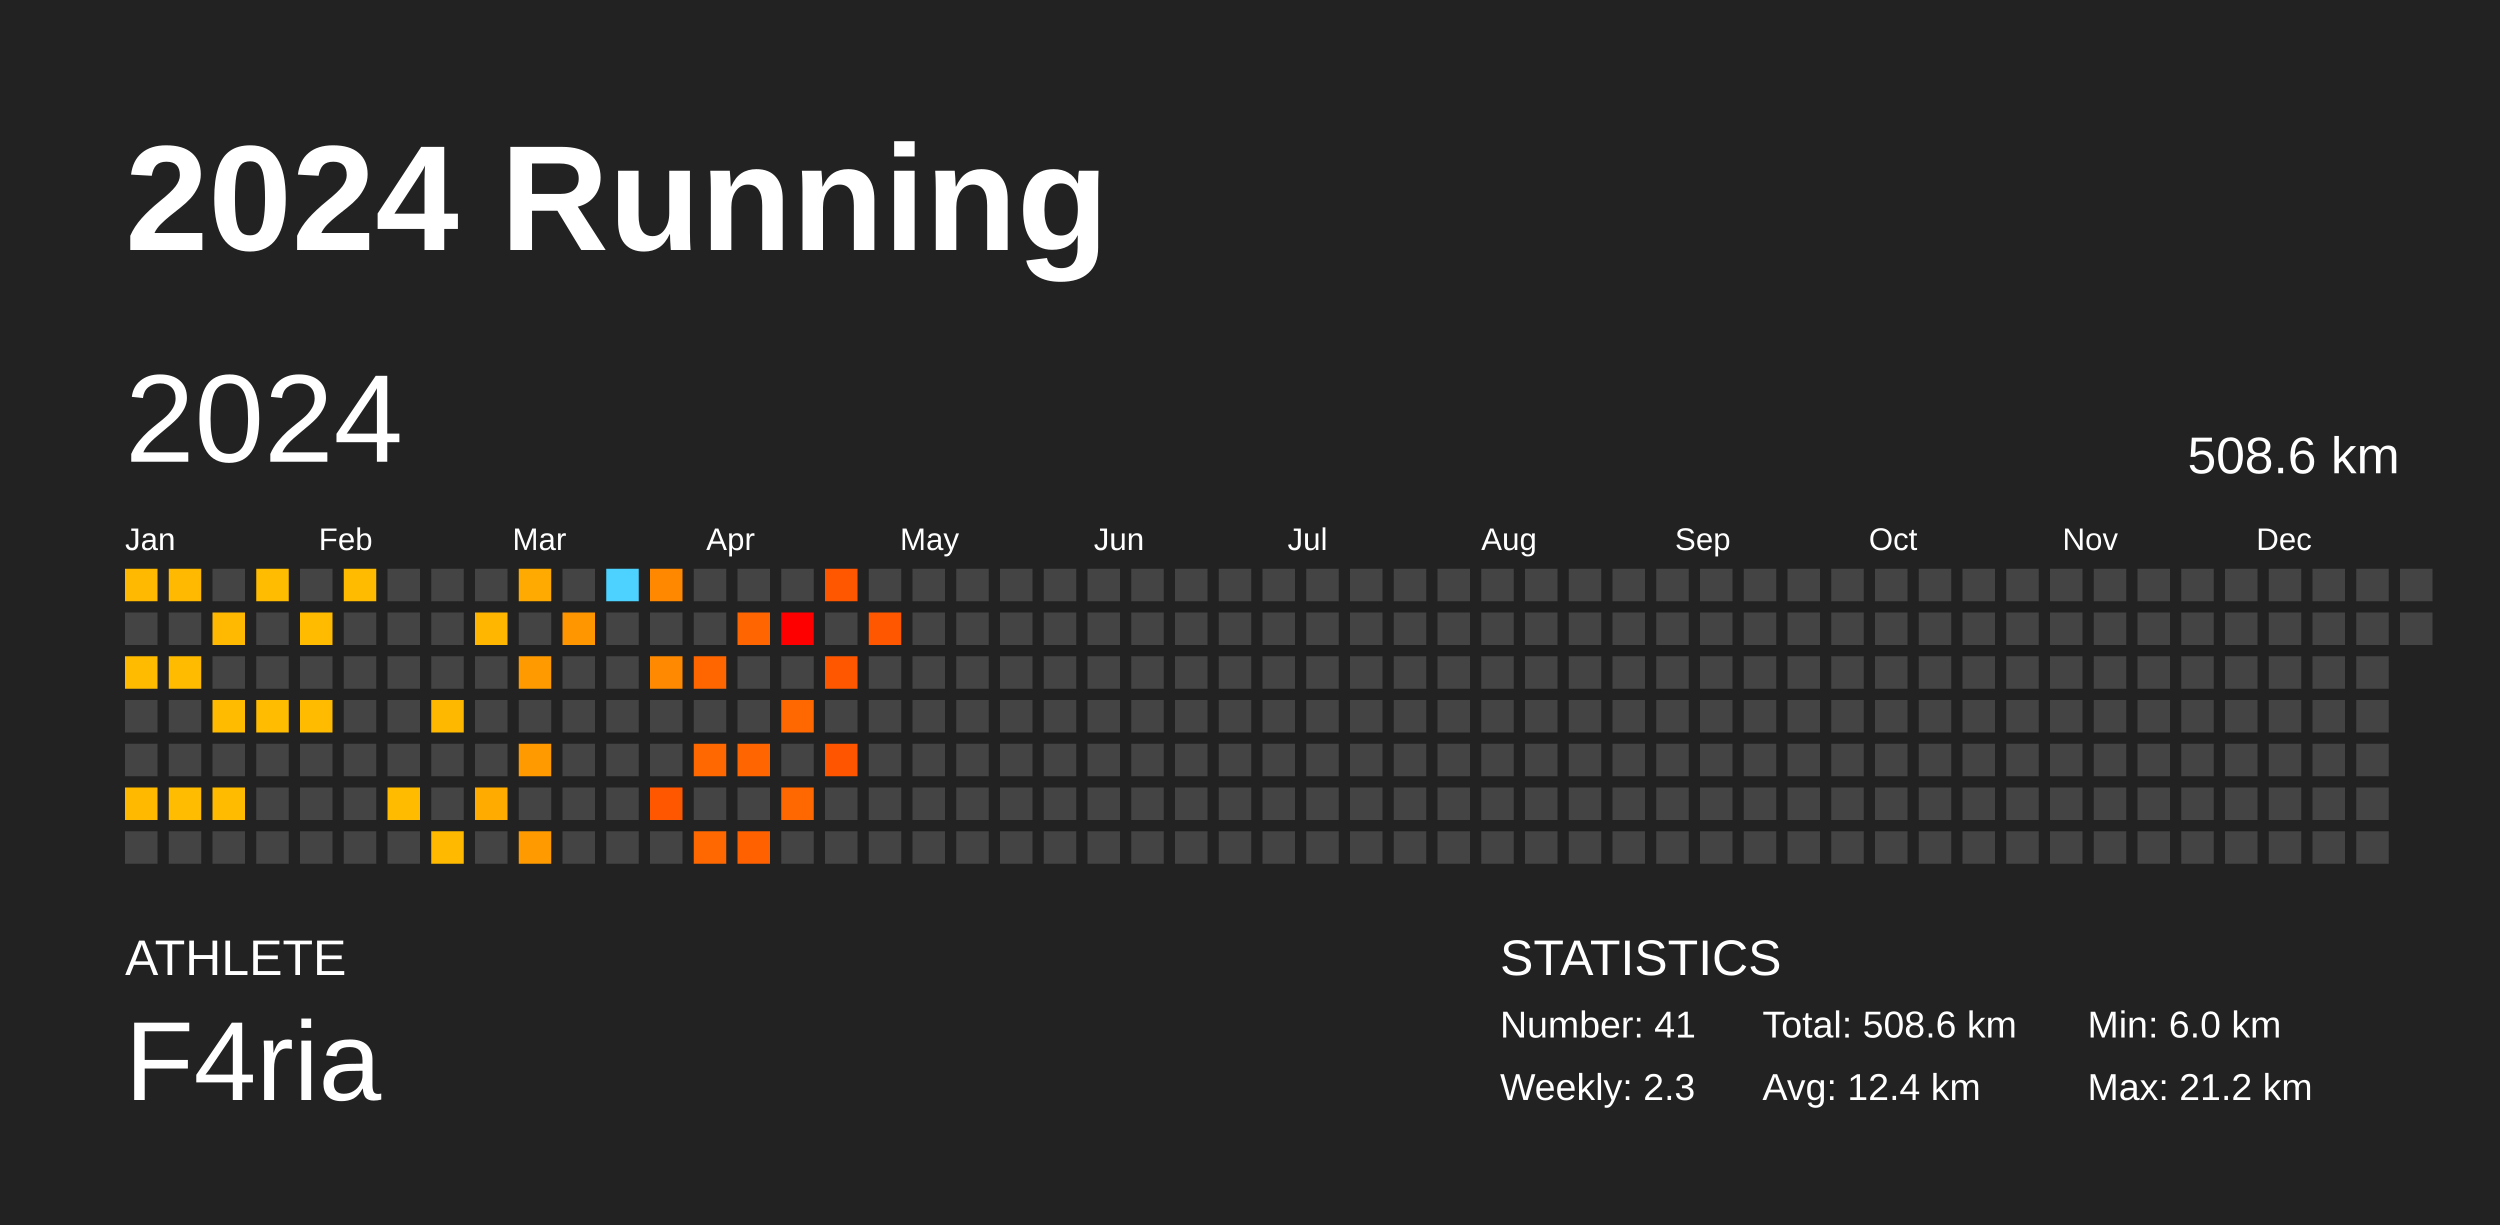
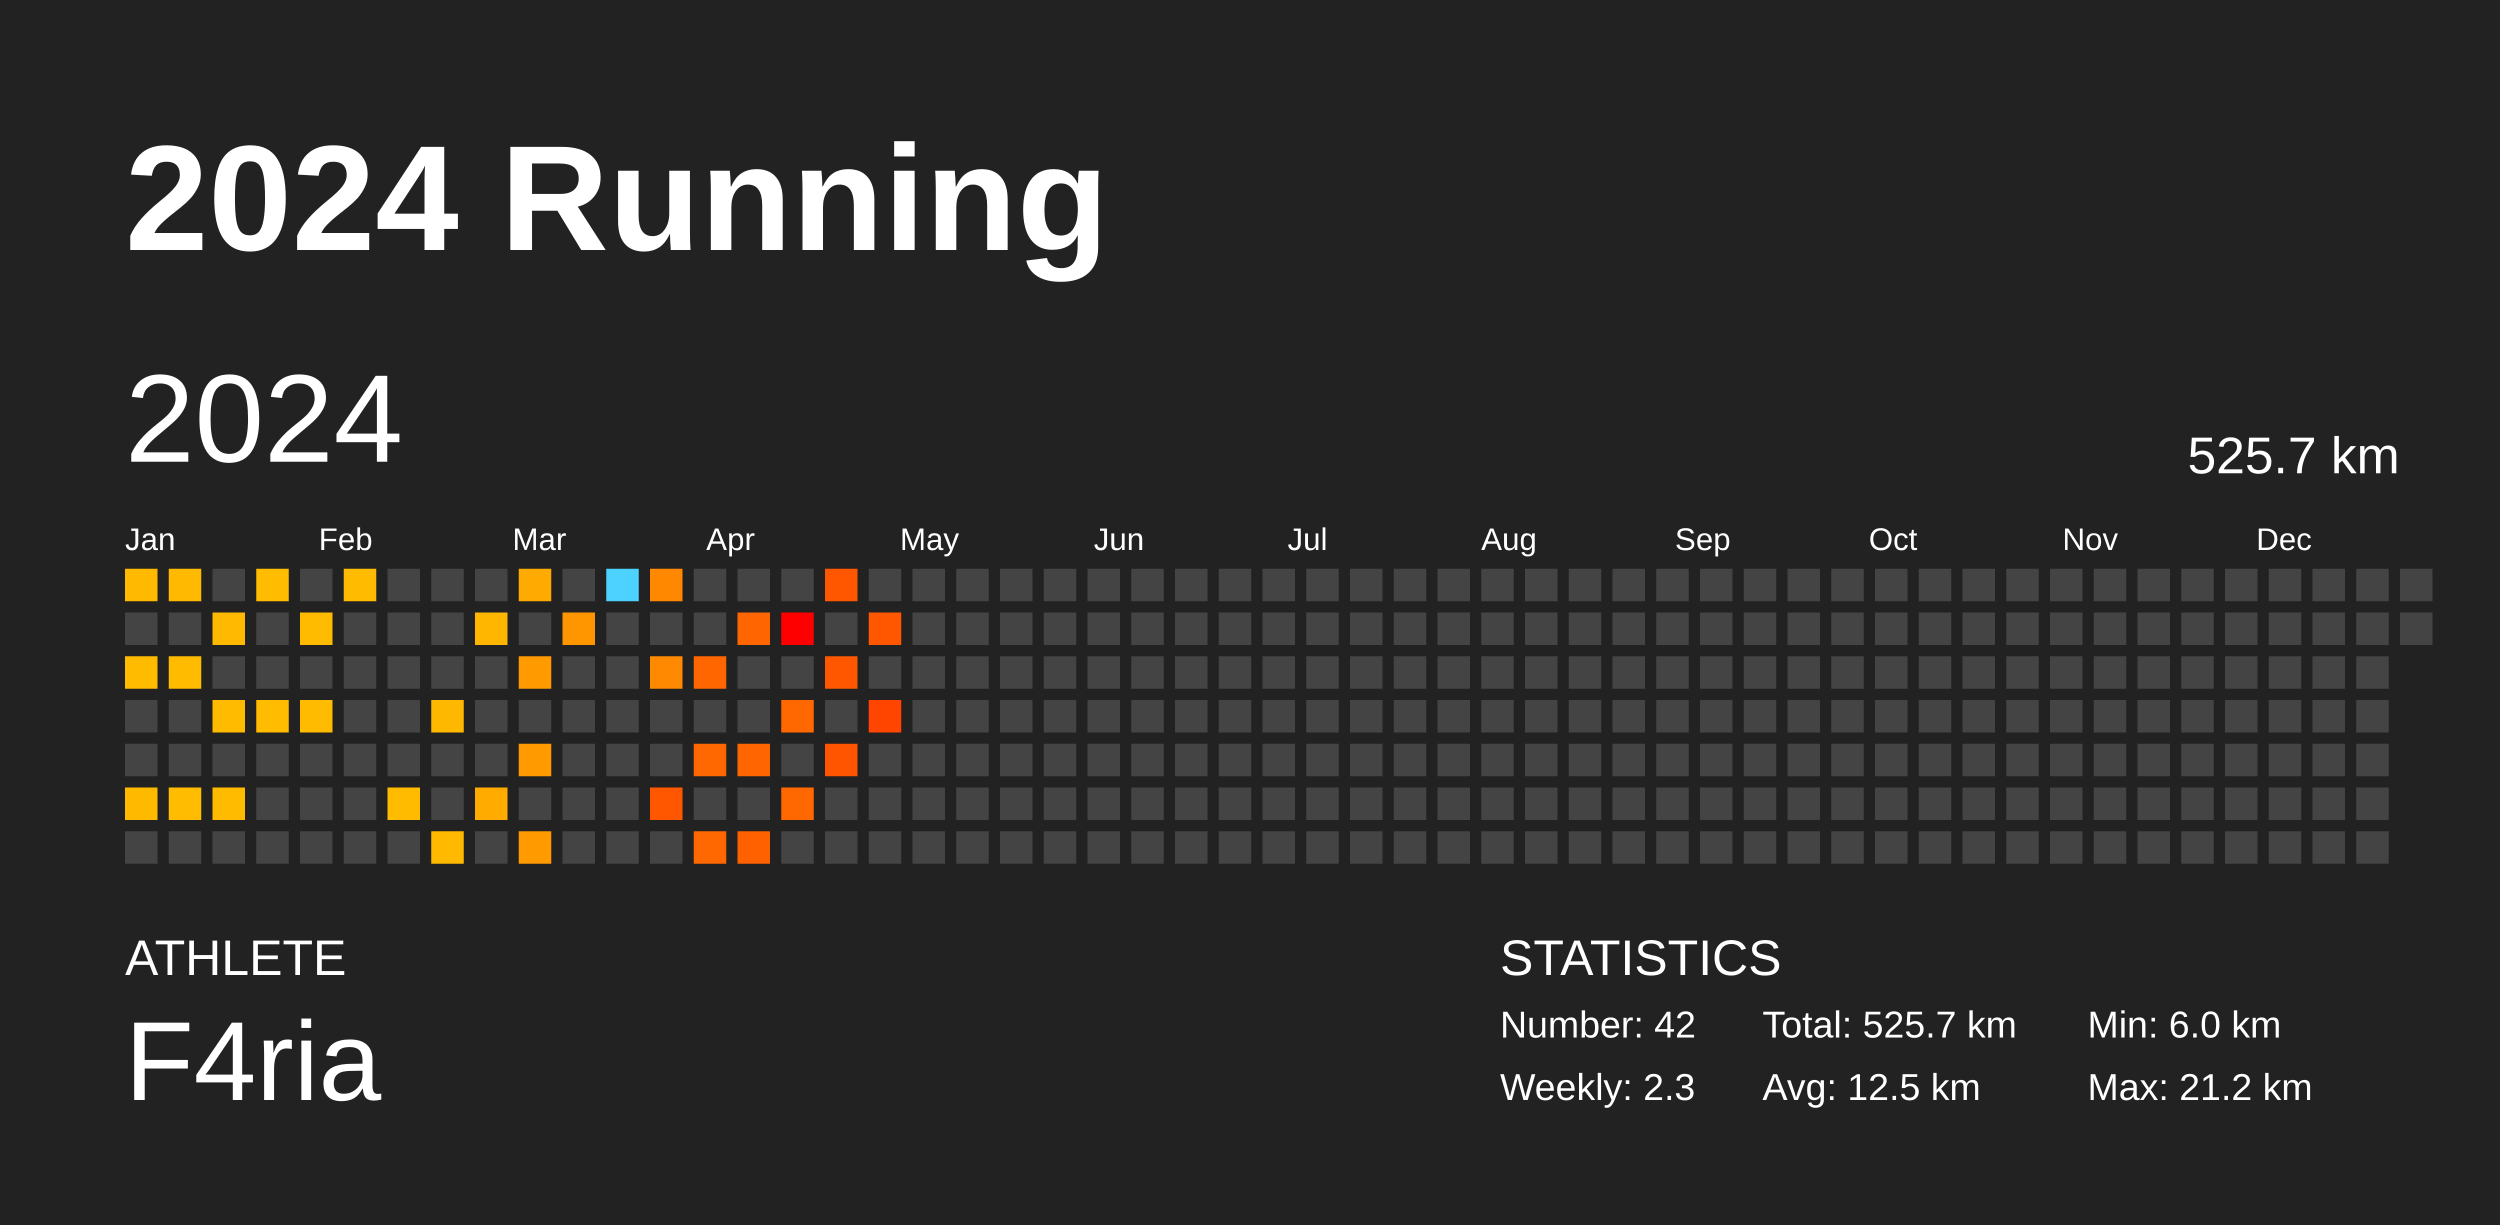
<svg xmlns="http://www.w3.org/2000/svg" baseProfile="full" height="98mm" version="1.1" viewBox="0,0,200,98" width="200mm">
  <defs />
  <rect fill="#222222" height="98" width="200" x="0" y="0" />
  <text fill="#FFFFFF" style="font-size:12px; font-family:Arial; font-weight:bold;" x="10" y="20">2024 Running</text>
  <text fill="#FFFFFF" style="font-size:4px; font-family:Arial" x="10" y="78">ATHLETE</text>
  <text fill="#FFFFFF" style="font-size:9px; font-family:Arial" x="10" y="88">F4ria</text>
  <text fill="#FFFFFF" style="font-size:4px; font-family:Arial" x="120" y="78">STATISTICS</text>
-   <text fill="#FFFFFF" style="font-size:3px; font-family:Arial" x="120" y="83">Number: 41</text>
+   <text fill="#FFFFFF" style="font-size:3px; font-family:Arial" x="120" y="83">Number: 42</text>
  <text fill="#FFFFFF" style="font-size:3px; font-family:Arial" x="120" y="88">Weekly: 2.3</text>
-   <text fill="#FFFFFF" style="font-size:3px; font-family:Arial" x="141" y="83">Total: 508.6 km</text>
-   <text fill="#FFFFFF" style="font-size:3px; font-family:Arial" x="141" y="88">Avg: 12.4 km</text>
+   <text fill="#FFFFFF" style="font-size:3px; font-family:Arial" x="141" y="83">Total: 525.7 km</text>
+   <text fill="#FFFFFF" style="font-size:3px; font-family:Arial" x="141" y="88">Avg: 12.5 km</text>
  <text fill="#FFFFFF" style="font-size:3px; font-family:Arial" x="167" y="83">Min: 6.0 km</text>
  <text fill="#FFFFFF" style="font-size:3px; font-family:Arial" x="167" y="88">Max: 21.2 km</text>
  <text dominant-baseline="hanging" fill="#FFFFFF" style="font-size:10.0px; font-family:Arial;" x="10" y="30">2024</text>
-   <text dominant-baseline="hanging" fill="#FFFFFF" style="font-size:4.125px; font-family:Arial;" x="175" y="35">508.6 km</text>
+   <text dominant-baseline="hanging" fill="#FFFFFF" style="font-size:4.125px; font-family:Arial;" x="175" y="35">525.7 km</text>
  <text fill="#FFFFFF" style="font-size:2.5px; font-family:Arial" x="10.0" y="44">Jan</text>
  <text fill="#FFFFFF" style="font-size:2.5px; font-family:Arial" x="25.5" y="44">Feb</text>
  <text fill="#FFFFFF" style="font-size:2.5px; font-family:Arial" x="41.0" y="44">Mar</text>
  <text fill="#FFFFFF" style="font-size:2.5px; font-family:Arial" x="56.5" y="44">Apr</text>
  <text fill="#FFFFFF" style="font-size:2.5px; font-family:Arial" x="72.0" y="44">May</text>
  <text fill="#FFFFFF" style="font-size:2.5px; font-family:Arial" x="87.5" y="44">Jun</text>
  <text fill="#FFFFFF" style="font-size:2.5px; font-family:Arial" x="103.0" y="44">Jul</text>
  <text fill="#FFFFFF" style="font-size:2.5px; font-family:Arial" x="118.5" y="44">Aug</text>
  <text fill="#FFFFFF" style="font-size:2.5px; font-family:Arial" x="134.0" y="44">Sep</text>
  <text fill="#FFFFFF" style="font-size:2.5px; font-family:Arial" x="149.5" y="44">Oct</text>
  <text fill="#FFFFFF" style="font-size:2.5px; font-family:Arial" x="165.0" y="44">Nov</text>
  <text fill="#FFFFFF" style="font-size:2.5px; font-family:Arial" x="180.5" y="44">Dec</text>
  <rect fill="#ffb900" height="2.6" width="2.6" x="10.0" y="45.5" />
  <rect fill="#444444" height="2.6" width="2.6" x="10.0" y="49.0" />
  <rect fill="#ffbb00" height="2.6" width="2.6" x="10.0" y="52.5" />
  <rect fill="#444444" height="2.6" width="2.6" x="10.0" y="56.0" />
  <rect fill="#444444" height="2.6" width="2.6" x="10.0" y="59.5" />
  <rect fill="#ffba00" height="2.6" width="2.6" x="10.0" y="63.0" />
  <rect fill="#444444" height="2.6" width="2.6" x="10.0" y="66.5" />
  <rect fill="#ffb900" height="2.6" width="2.6" x="13.5" y="45.5" />
  <rect fill="#444444" height="2.6" width="2.6" x="13.5" y="49.0" />
  <rect fill="#ffbb00" height="2.6" width="2.6" x="13.5" y="52.5" />
  <rect fill="#444444" height="2.6" width="2.6" x="13.5" y="56.0" />
  <rect fill="#444444" height="2.6" width="2.6" x="13.5" y="59.5" />
  <rect fill="#ffbc00" height="2.6" width="2.6" x="13.5" y="63.0" />
  <rect fill="#444444" height="2.6" width="2.6" x="13.5" y="66.5" />
  <rect fill="#444444" height="2.6" width="2.6" x="17.0" y="45.5" />
  <rect fill="#ffb900" height="2.6" width="2.6" x="17.0" y="49.0" />
  <rect fill="#444444" height="2.6" width="2.6" x="17.0" y="52.5" />
  <rect fill="#ffbb00" height="2.6" width="2.6" x="17.0" y="56.0" />
  <rect fill="#444444" height="2.6" width="2.6" x="17.0" y="59.5" />
  <rect fill="#ffbb00" height="2.6" width="2.6" x="17.0" y="63.0" />
  <rect fill="#444444" height="2.6" width="2.6" x="17.0" y="66.5" />
  <rect fill="#ffbc00" height="2.6" width="2.6" x="20.5" y="45.5" />
  <rect fill="#444444" height="2.6" width="2.6" x="20.5" y="49.0" />
  <rect fill="#444444" height="2.6" width="2.6" x="20.5" y="52.5" />
  <rect fill="#ffbc00" height="2.6" width="2.6" x="20.5" y="56.0" />
  <rect fill="#444444" height="2.6" width="2.6" x="20.5" y="59.5" />
  <rect fill="#444444" height="2.6" width="2.6" x="20.5" y="63.0" />
  <rect fill="#444444" height="2.6" width="2.6" x="20.5" y="66.5" />
  <rect fill="#444444" height="2.6" width="2.6" x="24.0" y="45.5" />
  <rect fill="#ffbb00" height="2.6" width="2.6" x="24.0" y="49.0" />
  <rect fill="#444444" height="2.6" width="2.6" x="24.0" y="52.5" />
  <rect fill="#ffbb00" height="2.6" width="2.6" x="24.0" y="56.0" />
  <rect fill="#444444" height="2.6" width="2.6" x="24.0" y="59.5" />
  <rect fill="#444444" height="2.6" width="2.6" x="24.0" y="63.0" />
  <rect fill="#444444" height="2.6" width="2.6" x="24.0" y="66.5" />
  <rect fill="#ffbb00" height="2.6" width="2.6" x="27.5" y="45.5" />
  <rect fill="#444444" height="2.6" width="2.6" x="27.5" y="49.0" />
  <rect fill="#444444" height="2.6" width="2.6" x="27.5" y="52.5" />
  <rect fill="#444444" height="2.6" width="2.6" x="27.5" y="56.0" />
  <rect fill="#444444" height="2.6" width="2.6" x="27.5" y="59.5" />
  <rect fill="#444444" height="2.6" width="2.6" x="27.5" y="63.0" />
  <rect fill="#444444" height="2.6" width="2.6" x="27.5" y="66.5" />
  <rect fill="#444444" height="2.6" width="2.6" x="31.0" y="45.5" />
  <rect fill="#444444" height="2.6" width="2.6" x="31.0" y="49.0" />
  <rect fill="#444444" height="2.6" width="2.6" x="31.0" y="52.5" />
  <rect fill="#444444" height="2.6" width="2.6" x="31.0" y="56.0" />
  <rect fill="#444444" height="2.6" width="2.6" x="31.0" y="59.5" />
  <rect fill="#ffbb00" height="2.6" width="2.6" x="31.0" y="63.0" />
  <rect fill="#444444" height="2.6" width="2.6" x="31.0" y="66.5" />
  <rect fill="#444444" height="2.6" width="2.6" x="34.5" y="45.5" />
  <rect fill="#444444" height="2.6" width="2.6" x="34.5" y="49.0" />
  <rect fill="#444444" height="2.6" width="2.6" x="34.5" y="52.5" />
  <rect fill="#ffb800" height="2.6" width="2.6" x="34.5" y="56.0" />
  <rect fill="#444444" height="2.6" width="2.6" x="34.5" y="59.5" />
  <rect fill="#444444" height="2.6" width="2.6" x="34.5" y="63.0" />
  <rect fill="#ffba00" height="2.6" width="2.6" x="34.5" y="66.5" />
  <rect fill="#444444" height="2.6" width="2.6" x="38.0" y="45.5" />
  <rect fill="#ffb600" height="2.6" width="2.6" x="38.0" y="49.0" />
  <rect fill="#444444" height="2.6" width="2.6" x="38.0" y="52.5" />
  <rect fill="#444444" height="2.6" width="2.6" x="38.0" y="56.0" />
  <rect fill="#444444" height="2.6" width="2.6" x="38.0" y="59.5" />
  <rect fill="#ffab00" height="2.6" width="2.6" x="38.0" y="63.0" />
  <rect fill="#444444" height="2.6" width="2.6" x="38.0" y="66.5" />
  <rect fill="#ffaa00" height="2.6" width="2.6" x="41.5" y="45.5" />
  <rect fill="#444444" height="2.6" width="2.6" x="41.5" y="49.0" />
  <rect fill="#ff9b00" height="2.6" width="2.6" x="41.5" y="52.5" />
  <rect fill="#444444" height="2.6" width="2.6" x="41.5" y="56.0" />
  <rect fill="#ff9a00" height="2.6" width="2.6" x="41.5" y="59.5" />
  <rect fill="#444444" height="2.6" width="2.6" x="41.5" y="63.0" />
  <rect fill="#ff9a00" height="2.6" width="2.6" x="41.5" y="66.5" />
  <rect fill="#444444" height="2.6" width="2.6" x="45.0" y="45.5" />
  <rect fill="#ff9600" height="2.6" width="2.6" x="45.0" y="49.0" />
  <rect fill="#444444" height="2.6" width="2.6" x="45.0" y="52.5" />
  <rect fill="#444444" height="2.6" width="2.6" x="45.0" y="56.0" />
  <rect fill="#444444" height="2.6" width="2.6" x="45.0" y="59.5" />
  <rect fill="#444444" height="2.6" width="2.6" x="45.0" y="63.0" />
  <rect fill="#444444" height="2.6" width="2.6" x="45.0" y="66.5" />
  <rect fill="#4dd2ff" height="2.6" width="2.6" x="48.5" y="45.5" />
  <rect fill="#444444" height="2.6" width="2.6" x="48.5" y="49.0" />
  <rect fill="#444444" height="2.6" width="2.6" x="48.5" y="52.5" />
  <rect fill="#444444" height="2.6" width="2.6" x="48.5" y="56.0" />
  <rect fill="#444444" height="2.6" width="2.6" x="48.5" y="59.5" />
  <rect fill="#444444" height="2.6" width="2.6" x="48.5" y="63.0" />
  <rect fill="#444444" height="2.6" width="2.6" x="48.5" y="66.5" />
  <rect fill="#ff8800" height="2.6" width="2.6" x="52.0" y="45.5" />
  <rect fill="#444444" height="2.6" width="2.6" x="52.0" y="49.0" />
  <rect fill="#ff8900" height="2.6" width="2.6" x="52.0" y="52.5" />
  <rect fill="#444444" height="2.6" width="2.6" x="52.0" y="56.0" />
  <rect fill="#444444" height="2.6" width="2.6" x="52.0" y="59.5" />
  <rect fill="#ff5700" height="2.6" width="2.6" x="52.0" y="63.0" />
  <rect fill="#444444" height="2.6" width="2.6" x="52.0" y="66.5" />
  <rect fill="#444444" height="2.6" width="2.6" x="55.5" y="45.5" />
  <rect fill="#444444" height="2.6" width="2.6" x="55.5" y="49.0" />
  <rect fill="#ff6600" height="2.6" width="2.6" x="55.5" y="52.5" />
  <rect fill="#444444" height="2.6" width="2.6" x="55.5" y="56.0" />
  <rect fill="#ff6800" height="2.6" width="2.6" x="55.5" y="59.5" />
  <rect fill="#444444" height="2.6" width="2.6" x="55.5" y="63.0" />
  <rect fill="#ff6700" height="2.6" width="2.6" x="55.5" y="66.5" />
  <rect fill="#444444" height="2.6" width="2.6" x="59.0" y="45.5" />
  <rect fill="#ff6500" height="2.6" width="2.6" x="59.0" y="49.0" />
  <rect fill="#444444" height="2.6" width="2.6" x="59.0" y="52.5" />
  <rect fill="#444444" height="2.6" width="2.6" x="59.0" y="56.0" />
  <rect fill="#ff6500" height="2.6" width="2.6" x="59.0" y="59.5" />
  <rect fill="#444444" height="2.6" width="2.6" x="59.0" y="63.0" />
  <rect fill="#ff6000" height="2.6" width="2.6" x="59.0" y="66.5" />
  <rect fill="#444444" height="2.6" width="2.6" x="62.5" y="45.5" />
  <rect fill="red" height="2.6" width="2.6" x="62.5" y="49.0" />
  <rect fill="#444444" height="2.6" width="2.6" x="62.5" y="52.5" />
  <rect fill="#ff6700" height="2.6" width="2.6" x="62.5" y="56.0" />
  <rect fill="#444444" height="2.6" width="2.6" x="62.5" y="59.5" />
  <rect fill="#ff6700" height="2.6" width="2.6" x="62.5" y="63.0" />
  <rect fill="#444444" height="2.6" width="2.6" x="62.5" y="66.5" />
  <rect fill="#ff5700" height="2.6" width="2.6" x="66.0" y="45.5" />
  <rect fill="#444444" height="2.6" width="2.6" x="66.0" y="49.0" />
  <rect fill="#ff5700" height="2.6" width="2.6" x="66.0" y="52.5" />
  <rect fill="#444444" height="2.6" width="2.6" x="66.0" y="56.0" />
  <rect fill="#ff5400" height="2.6" width="2.6" x="66.0" y="59.5" />
  <rect fill="#444444" height="2.6" width="2.6" x="66.0" y="63.0" />
  <rect fill="#444444" height="2.6" width="2.6" x="66.0" y="66.5" />
  <rect fill="#444444" height="2.6" width="2.6" x="69.5" y="45.5" />
  <rect fill="#ff5600" height="2.6" width="2.6" x="69.5" y="49.0" />
  <rect fill="#444444" height="2.6" width="2.6" x="69.5" y="52.5" />
-   <rect fill="#444444" height="2.6" width="2.6" x="69.5" y="56.0" />
+   <rect fill="#ff4500" height="2.6" width="2.6" x="69.5" y="56.0" />
  <rect fill="#444444" height="2.6" width="2.6" x="69.5" y="59.5" />
  <rect fill="#444444" height="2.6" width="2.6" x="69.5" y="63.0" />
  <rect fill="#444444" height="2.6" width="2.6" x="69.5" y="66.5" />
  <rect fill="#444444" height="2.6" width="2.6" x="73.0" y="45.5" />
  <rect fill="#444444" height="2.6" width="2.6" x="73.0" y="49.0" />
  <rect fill="#444444" height="2.6" width="2.6" x="73.0" y="52.5" />
  <rect fill="#444444" height="2.6" width="2.6" x="73.0" y="56.0" />
  <rect fill="#444444" height="2.6" width="2.6" x="73.0" y="59.5" />
  <rect fill="#444444" height="2.6" width="2.6" x="73.0" y="63.0" />
  <rect fill="#444444" height="2.6" width="2.6" x="73.0" y="66.5" />
  <rect fill="#444444" height="2.6" width="2.6" x="76.5" y="45.5" />
  <rect fill="#444444" height="2.6" width="2.6" x="76.5" y="49.0" />
  <rect fill="#444444" height="2.6" width="2.6" x="76.5" y="52.5" />
  <rect fill="#444444" height="2.6" width="2.6" x="76.5" y="56.0" />
  <rect fill="#444444" height="2.6" width="2.6" x="76.5" y="59.5" />
  <rect fill="#444444" height="2.6" width="2.6" x="76.5" y="63.0" />
  <rect fill="#444444" height="2.6" width="2.6" x="76.5" y="66.5" />
  <rect fill="#444444" height="2.6" width="2.6" x="80.0" y="45.5" />
  <rect fill="#444444" height="2.6" width="2.6" x="80.0" y="49.0" />
  <rect fill="#444444" height="2.6" width="2.6" x="80.0" y="52.5" />
  <rect fill="#444444" height="2.6" width="2.6" x="80.0" y="56.0" />
  <rect fill="#444444" height="2.6" width="2.6" x="80.0" y="59.5" />
  <rect fill="#444444" height="2.6" width="2.6" x="80.0" y="63.0" />
  <rect fill="#444444" height="2.6" width="2.6" x="80.0" y="66.5" />
  <rect fill="#444444" height="2.6" width="2.6" x="83.5" y="45.5" />
  <rect fill="#444444" height="2.6" width="2.6" x="83.5" y="49.0" />
  <rect fill="#444444" height="2.6" width="2.6" x="83.5" y="52.5" />
  <rect fill="#444444" height="2.6" width="2.6" x="83.5" y="56.0" />
  <rect fill="#444444" height="2.6" width="2.6" x="83.5" y="59.5" />
  <rect fill="#444444" height="2.6" width="2.6" x="83.5" y="63.0" />
  <rect fill="#444444" height="2.6" width="2.6" x="83.5" y="66.5" />
  <rect fill="#444444" height="2.6" width="2.6" x="87.0" y="45.5" />
  <rect fill="#444444" height="2.6" width="2.6" x="87.0" y="49.0" />
  <rect fill="#444444" height="2.6" width="2.6" x="87.0" y="52.5" />
  <rect fill="#444444" height="2.6" width="2.6" x="87.0" y="56.0" />
  <rect fill="#444444" height="2.6" width="2.6" x="87.0" y="59.5" />
  <rect fill="#444444" height="2.6" width="2.6" x="87.0" y="63.0" />
  <rect fill="#444444" height="2.6" width="2.6" x="87.0" y="66.5" />
  <rect fill="#444444" height="2.6" width="2.6" x="90.5" y="45.5" />
  <rect fill="#444444" height="2.6" width="2.6" x="90.5" y="49.0" />
  <rect fill="#444444" height="2.6" width="2.6" x="90.5" y="52.5" />
  <rect fill="#444444" height="2.6" width="2.6" x="90.5" y="56.0" />
  <rect fill="#444444" height="2.6" width="2.6" x="90.5" y="59.5" />
  <rect fill="#444444" height="2.6" width="2.6" x="90.5" y="63.0" />
  <rect fill="#444444" height="2.6" width="2.6" x="90.5" y="66.5" />
  <rect fill="#444444" height="2.6" width="2.6" x="94.0" y="45.5" />
  <rect fill="#444444" height="2.6" width="2.6" x="94.0" y="49.0" />
  <rect fill="#444444" height="2.6" width="2.6" x="94.0" y="52.5" />
  <rect fill="#444444" height="2.6" width="2.6" x="94.0" y="56.0" />
  <rect fill="#444444" height="2.6" width="2.6" x="94.0" y="59.5" />
  <rect fill="#444444" height="2.6" width="2.6" x="94.0" y="63.0" />
  <rect fill="#444444" height="2.6" width="2.6" x="94.0" y="66.5" />
  <rect fill="#444444" height="2.6" width="2.6" x="97.5" y="45.5" />
  <rect fill="#444444" height="2.6" width="2.6" x="97.5" y="49.0" />
  <rect fill="#444444" height="2.6" width="2.6" x="97.5" y="52.5" />
  <rect fill="#444444" height="2.6" width="2.6" x="97.5" y="56.0" />
  <rect fill="#444444" height="2.6" width="2.6" x="97.5" y="59.5" />
  <rect fill="#444444" height="2.6" width="2.6" x="97.5" y="63.0" />
  <rect fill="#444444" height="2.6" width="2.6" x="97.5" y="66.5" />
  <rect fill="#444444" height="2.6" width="2.6" x="101.0" y="45.5" />
  <rect fill="#444444" height="2.6" width="2.6" x="101.0" y="49.0" />
  <rect fill="#444444" height="2.6" width="2.6" x="101.0" y="52.5" />
  <rect fill="#444444" height="2.6" width="2.6" x="101.0" y="56.0" />
  <rect fill="#444444" height="2.6" width="2.6" x="101.0" y="59.5" />
  <rect fill="#444444" height="2.6" width="2.6" x="101.0" y="63.0" />
  <rect fill="#444444" height="2.6" width="2.6" x="101.0" y="66.5" />
  <rect fill="#444444" height="2.6" width="2.6" x="104.5" y="45.5" />
  <rect fill="#444444" height="2.6" width="2.6" x="104.5" y="49.0" />
  <rect fill="#444444" height="2.6" width="2.6" x="104.5" y="52.5" />
  <rect fill="#444444" height="2.6" width="2.6" x="104.5" y="56.0" />
  <rect fill="#444444" height="2.6" width="2.6" x="104.5" y="59.5" />
  <rect fill="#444444" height="2.6" width="2.6" x="104.5" y="63.0" />
  <rect fill="#444444" height="2.6" width="2.6" x="104.5" y="66.5" />
  <rect fill="#444444" height="2.6" width="2.6" x="108.0" y="45.5" />
  <rect fill="#444444" height="2.6" width="2.6" x="108.0" y="49.0" />
  <rect fill="#444444" height="2.6" width="2.6" x="108.0" y="52.5" />
  <rect fill="#444444" height="2.6" width="2.6" x="108.0" y="56.0" />
  <rect fill="#444444" height="2.6" width="2.6" x="108.0" y="59.5" />
  <rect fill="#444444" height="2.6" width="2.6" x="108.0" y="63.0" />
  <rect fill="#444444" height="2.6" width="2.6" x="108.0" y="66.5" />
  <rect fill="#444444" height="2.6" width="2.6" x="111.5" y="45.5" />
  <rect fill="#444444" height="2.6" width="2.6" x="111.5" y="49.0" />
  <rect fill="#444444" height="2.6" width="2.6" x="111.5" y="52.5" />
  <rect fill="#444444" height="2.6" width="2.6" x="111.5" y="56.0" />
  <rect fill="#444444" height="2.6" width="2.6" x="111.5" y="59.5" />
  <rect fill="#444444" height="2.6" width="2.6" x="111.5" y="63.0" />
  <rect fill="#444444" height="2.6" width="2.6" x="111.5" y="66.5" />
  <rect fill="#444444" height="2.6" width="2.6" x="115.0" y="45.5" />
  <rect fill="#444444" height="2.6" width="2.6" x="115.0" y="49.0" />
  <rect fill="#444444" height="2.6" width="2.6" x="115.0" y="52.5" />
  <rect fill="#444444" height="2.6" width="2.6" x="115.0" y="56.0" />
  <rect fill="#444444" height="2.6" width="2.6" x="115.0" y="59.5" />
  <rect fill="#444444" height="2.6" width="2.6" x="115.0" y="63.0" />
  <rect fill="#444444" height="2.6" width="2.6" x="115.0" y="66.5" />
  <rect fill="#444444" height="2.6" width="2.6" x="118.5" y="45.5" />
  <rect fill="#444444" height="2.6" width="2.6" x="118.5" y="49.0" />
  <rect fill="#444444" height="2.6" width="2.6" x="118.5" y="52.5" />
  <rect fill="#444444" height="2.6" width="2.6" x="118.5" y="56.0" />
  <rect fill="#444444" height="2.6" width="2.6" x="118.5" y="59.5" />
  <rect fill="#444444" height="2.6" width="2.6" x="118.5" y="63.0" />
  <rect fill="#444444" height="2.6" width="2.6" x="118.5" y="66.5" />
  <rect fill="#444444" height="2.6" width="2.6" x="122.0" y="45.5" />
  <rect fill="#444444" height="2.6" width="2.6" x="122.0" y="49.0" />
  <rect fill="#444444" height="2.6" width="2.6" x="122.0" y="52.5" />
  <rect fill="#444444" height="2.6" width="2.6" x="122.0" y="56.0" />
  <rect fill="#444444" height="2.6" width="2.6" x="122.0" y="59.5" />
  <rect fill="#444444" height="2.6" width="2.6" x="122.0" y="63.0" />
  <rect fill="#444444" height="2.6" width="2.6" x="122.0" y="66.5" />
  <rect fill="#444444" height="2.6" width="2.6" x="125.5" y="45.5" />
  <rect fill="#444444" height="2.6" width="2.6" x="125.5" y="49.0" />
  <rect fill="#444444" height="2.6" width="2.6" x="125.5" y="52.5" />
  <rect fill="#444444" height="2.6" width="2.6" x="125.5" y="56.0" />
  <rect fill="#444444" height="2.6" width="2.6" x="125.5" y="59.5" />
  <rect fill="#444444" height="2.6" width="2.6" x="125.5" y="63.0" />
  <rect fill="#444444" height="2.6" width="2.6" x="125.5" y="66.5" />
  <rect fill="#444444" height="2.6" width="2.6" x="129.0" y="45.5" />
  <rect fill="#444444" height="2.6" width="2.6" x="129.0" y="49.0" />
  <rect fill="#444444" height="2.6" width="2.6" x="129.0" y="52.5" />
  <rect fill="#444444" height="2.6" width="2.6" x="129.0" y="56.0" />
  <rect fill="#444444" height="2.6" width="2.6" x="129.0" y="59.5" />
  <rect fill="#444444" height="2.6" width="2.6" x="129.0" y="63.0" />
  <rect fill="#444444" height="2.6" width="2.6" x="129.0" y="66.5" />
  <rect fill="#444444" height="2.6" width="2.6" x="132.5" y="45.5" />
  <rect fill="#444444" height="2.6" width="2.6" x="132.5" y="49.0" />
  <rect fill="#444444" height="2.6" width="2.6" x="132.5" y="52.5" />
  <rect fill="#444444" height="2.6" width="2.6" x="132.5" y="56.0" />
  <rect fill="#444444" height="2.6" width="2.6" x="132.5" y="59.5" />
  <rect fill="#444444" height="2.6" width="2.6" x="132.5" y="63.0" />
  <rect fill="#444444" height="2.6" width="2.6" x="132.5" y="66.5" />
  <rect fill="#444444" height="2.6" width="2.6" x="136.0" y="45.5" />
  <rect fill="#444444" height="2.6" width="2.6" x="136.0" y="49.0" />
  <rect fill="#444444" height="2.6" width="2.6" x="136.0" y="52.5" />
  <rect fill="#444444" height="2.6" width="2.6" x="136.0" y="56.0" />
  <rect fill="#444444" height="2.6" width="2.6" x="136.0" y="59.5" />
  <rect fill="#444444" height="2.6" width="2.6" x="136.0" y="63.0" />
  <rect fill="#444444" height="2.6" width="2.6" x="136.0" y="66.5" />
  <rect fill="#444444" height="2.6" width="2.6" x="139.5" y="45.5" />
  <rect fill="#444444" height="2.6" width="2.6" x="139.5" y="49.0" />
  <rect fill="#444444" height="2.6" width="2.6" x="139.5" y="52.5" />
  <rect fill="#444444" height="2.6" width="2.6" x="139.5" y="56.0" />
  <rect fill="#444444" height="2.6" width="2.6" x="139.5" y="59.5" />
  <rect fill="#444444" height="2.6" width="2.6" x="139.5" y="63.0" />
  <rect fill="#444444" height="2.6" width="2.6" x="139.5" y="66.5" />
  <rect fill="#444444" height="2.6" width="2.6" x="143.0" y="45.5" />
  <rect fill="#444444" height="2.6" width="2.6" x="143.0" y="49.0" />
  <rect fill="#444444" height="2.6" width="2.6" x="143.0" y="52.5" />
  <rect fill="#444444" height="2.6" width="2.6" x="143.0" y="56.0" />
  <rect fill="#444444" height="2.6" width="2.6" x="143.0" y="59.5" />
  <rect fill="#444444" height="2.6" width="2.6" x="143.0" y="63.0" />
  <rect fill="#444444" height="2.6" width="2.6" x="143.0" y="66.5" />
  <rect fill="#444444" height="2.6" width="2.6" x="146.5" y="45.5" />
  <rect fill="#444444" height="2.6" width="2.6" x="146.5" y="49.0" />
  <rect fill="#444444" height="2.6" width="2.6" x="146.5" y="52.5" />
  <rect fill="#444444" height="2.6" width="2.6" x="146.5" y="56.0" />
  <rect fill="#444444" height="2.6" width="2.6" x="146.5" y="59.5" />
  <rect fill="#444444" height="2.6" width="2.6" x="146.5" y="63.0" />
  <rect fill="#444444" height="2.6" width="2.6" x="146.5" y="66.5" />
  <rect fill="#444444" height="2.6" width="2.6" x="150.0" y="45.5" />
  <rect fill="#444444" height="2.6" width="2.6" x="150.0" y="49.0" />
  <rect fill="#444444" height="2.6" width="2.6" x="150.0" y="52.5" />
  <rect fill="#444444" height="2.6" width="2.6" x="150.0" y="56.0" />
  <rect fill="#444444" height="2.6" width="2.6" x="150.0" y="59.5" />
  <rect fill="#444444" height="2.6" width="2.6" x="150.0" y="63.0" />
  <rect fill="#444444" height="2.6" width="2.6" x="150.0" y="66.5" />
  <rect fill="#444444" height="2.6" width="2.6" x="153.5" y="45.5" />
  <rect fill="#444444" height="2.6" width="2.6" x="153.5" y="49.0" />
  <rect fill="#444444" height="2.6" width="2.6" x="153.5" y="52.5" />
  <rect fill="#444444" height="2.6" width="2.6" x="153.5" y="56.0" />
  <rect fill="#444444" height="2.6" width="2.6" x="153.5" y="59.5" />
  <rect fill="#444444" height="2.6" width="2.6" x="153.5" y="63.0" />
  <rect fill="#444444" height="2.6" width="2.6" x="153.5" y="66.5" />
  <rect fill="#444444" height="2.6" width="2.6" x="157.0" y="45.5" />
  <rect fill="#444444" height="2.6" width="2.6" x="157.0" y="49.0" />
  <rect fill="#444444" height="2.6" width="2.6" x="157.0" y="52.5" />
  <rect fill="#444444" height="2.6" width="2.6" x="157.0" y="56.0" />
  <rect fill="#444444" height="2.6" width="2.6" x="157.0" y="59.5" />
  <rect fill="#444444" height="2.6" width="2.6" x="157.0" y="63.0" />
  <rect fill="#444444" height="2.6" width="2.6" x="157.0" y="66.5" />
  <rect fill="#444444" height="2.6" width="2.6" x="160.5" y="45.5" />
  <rect fill="#444444" height="2.6" width="2.6" x="160.5" y="49.0" />
  <rect fill="#444444" height="2.6" width="2.6" x="160.5" y="52.5" />
  <rect fill="#444444" height="2.6" width="2.6" x="160.5" y="56.0" />
  <rect fill="#444444" height="2.6" width="2.6" x="160.5" y="59.5" />
  <rect fill="#444444" height="2.6" width="2.6" x="160.5" y="63.0" />
  <rect fill="#444444" height="2.6" width="2.6" x="160.5" y="66.5" />
  <rect fill="#444444" height="2.6" width="2.6" x="164.0" y="45.5" />
  <rect fill="#444444" height="2.6" width="2.6" x="164.0" y="49.0" />
  <rect fill="#444444" height="2.6" width="2.6" x="164.0" y="52.5" />
  <rect fill="#444444" height="2.6" width="2.6" x="164.0" y="56.0" />
  <rect fill="#444444" height="2.6" width="2.6" x="164.0" y="59.5" />
  <rect fill="#444444" height="2.6" width="2.6" x="164.0" y="63.0" />
  <rect fill="#444444" height="2.6" width="2.6" x="164.0" y="66.5" />
  <rect fill="#444444" height="2.6" width="2.6" x="167.5" y="45.5" />
  <rect fill="#444444" height="2.6" width="2.6" x="167.5" y="49.0" />
  <rect fill="#444444" height="2.6" width="2.6" x="167.5" y="52.5" />
  <rect fill="#444444" height="2.6" width="2.6" x="167.5" y="56.0" />
  <rect fill="#444444" height="2.6" width="2.6" x="167.5" y="59.5" />
  <rect fill="#444444" height="2.6" width="2.6" x="167.5" y="63.0" />
  <rect fill="#444444" height="2.6" width="2.6" x="167.5" y="66.5" />
  <rect fill="#444444" height="2.6" width="2.6" x="171.0" y="45.5" />
  <rect fill="#444444" height="2.6" width="2.6" x="171.0" y="49.0" />
  <rect fill="#444444" height="2.6" width="2.6" x="171.0" y="52.5" />
  <rect fill="#444444" height="2.6" width="2.6" x="171.0" y="56.0" />
  <rect fill="#444444" height="2.6" width="2.6" x="171.0" y="59.5" />
  <rect fill="#444444" height="2.6" width="2.6" x="171.0" y="63.0" />
  <rect fill="#444444" height="2.6" width="2.6" x="171.0" y="66.5" />
  <rect fill="#444444" height="2.6" width="2.6" x="174.5" y="45.5" />
  <rect fill="#444444" height="2.6" width="2.6" x="174.5" y="49.0" />
  <rect fill="#444444" height="2.6" width="2.6" x="174.5" y="52.5" />
  <rect fill="#444444" height="2.6" width="2.6" x="174.5" y="56.0" />
  <rect fill="#444444" height="2.6" width="2.6" x="174.5" y="59.5" />
  <rect fill="#444444" height="2.6" width="2.6" x="174.5" y="63.0" />
  <rect fill="#444444" height="2.6" width="2.6" x="174.5" y="66.5" />
  <rect fill="#444444" height="2.6" width="2.6" x="178.0" y="45.5" />
  <rect fill="#444444" height="2.6" width="2.6" x="178.0" y="49.0" />
  <rect fill="#444444" height="2.6" width="2.6" x="178.0" y="52.5" />
  <rect fill="#444444" height="2.6" width="2.6" x="178.0" y="56.0" />
  <rect fill="#444444" height="2.6" width="2.6" x="178.0" y="59.5" />
  <rect fill="#444444" height="2.6" width="2.6" x="178.0" y="63.0" />
  <rect fill="#444444" height="2.6" width="2.6" x="178.0" y="66.5" />
  <rect fill="#444444" height="2.6" width="2.6" x="181.5" y="45.5" />
  <rect fill="#444444" height="2.6" width="2.6" x="181.5" y="49.0" />
  <rect fill="#444444" height="2.6" width="2.6" x="181.5" y="52.5" />
  <rect fill="#444444" height="2.6" width="2.6" x="181.5" y="56.0" />
  <rect fill="#444444" height="2.6" width="2.6" x="181.5" y="59.5" />
  <rect fill="#444444" height="2.6" width="2.6" x="181.5" y="63.0" />
  <rect fill="#444444" height="2.6" width="2.6" x="181.5" y="66.5" />
  <rect fill="#444444" height="2.6" width="2.6" x="185.0" y="45.5" />
  <rect fill="#444444" height="2.6" width="2.6" x="185.0" y="49.0" />
  <rect fill="#444444" height="2.6" width="2.6" x="185.0" y="52.5" />
  <rect fill="#444444" height="2.6" width="2.6" x="185.0" y="56.0" />
  <rect fill="#444444" height="2.6" width="2.6" x="185.0" y="59.5" />
  <rect fill="#444444" height="2.6" width="2.6" x="185.0" y="63.0" />
  <rect fill="#444444" height="2.6" width="2.6" x="185.0" y="66.5" />
  <rect fill="#444444" height="2.6" width="2.6" x="188.5" y="45.5" />
  <rect fill="#444444" height="2.6" width="2.6" x="188.5" y="49.0" />
  <rect fill="#444444" height="2.6" width="2.6" x="188.5" y="52.5" />
  <rect fill="#444444" height="2.6" width="2.6" x="188.5" y="56.0" />
  <rect fill="#444444" height="2.6" width="2.6" x="188.5" y="59.5" />
  <rect fill="#444444" height="2.6" width="2.6" x="188.5" y="63.0" />
  <rect fill="#444444" height="2.6" width="2.6" x="188.5" y="66.5" />
  <rect fill="#444444" height="2.6" width="2.6" x="192.0" y="45.5" />
  <rect fill="#444444" height="2.6" width="2.6" x="192.0" y="49.0" />
</svg>
